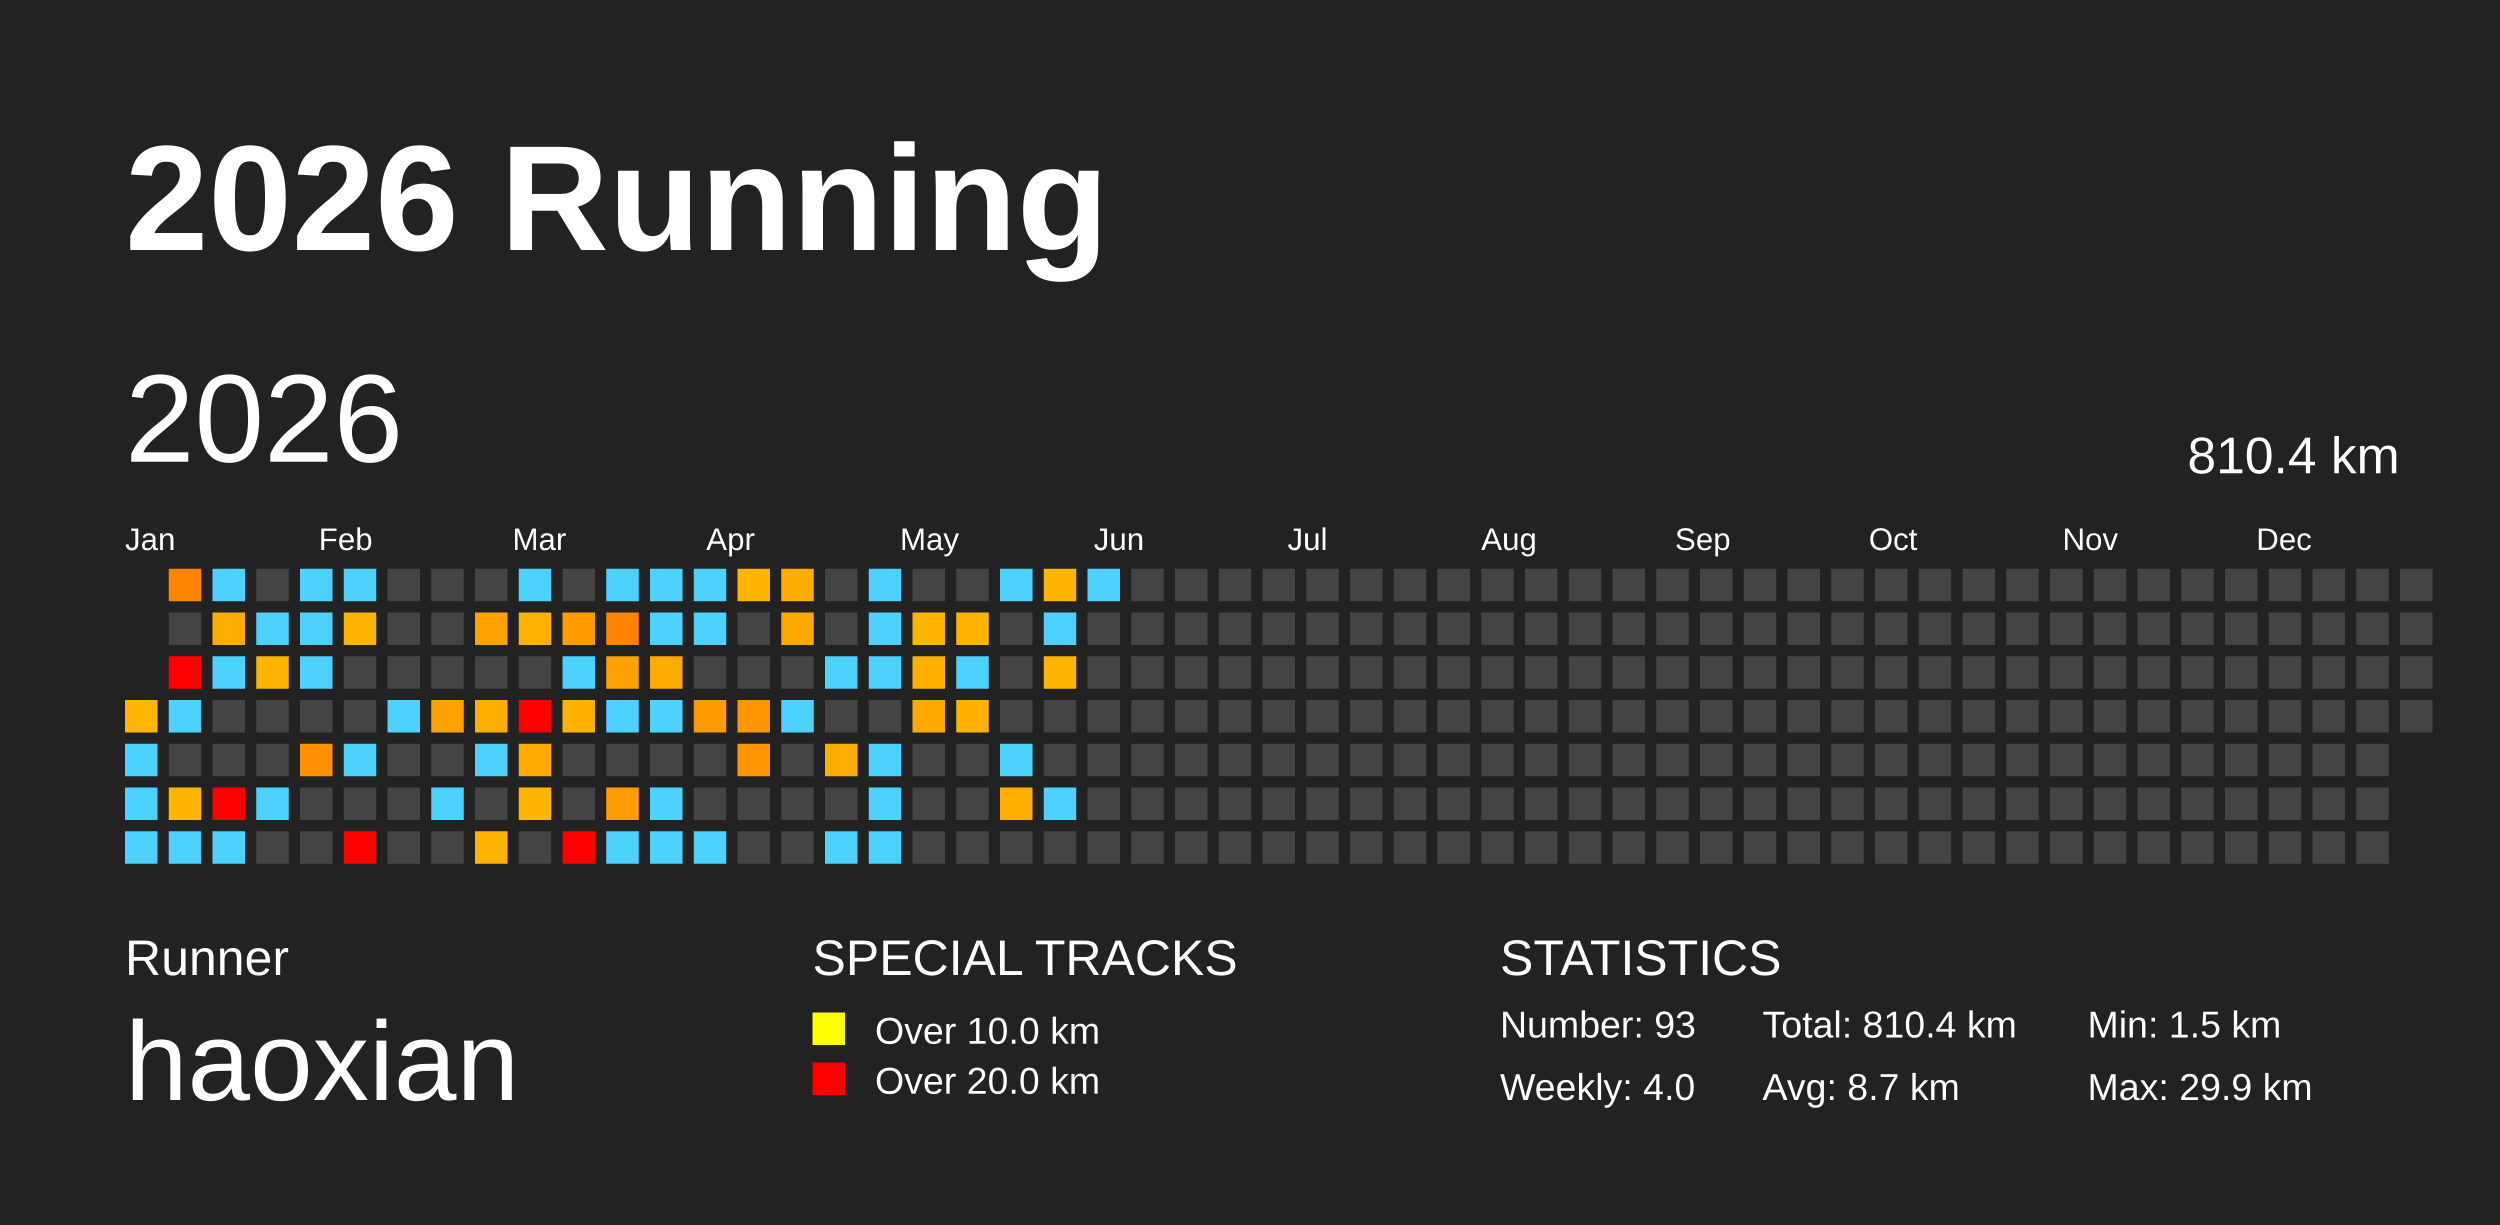
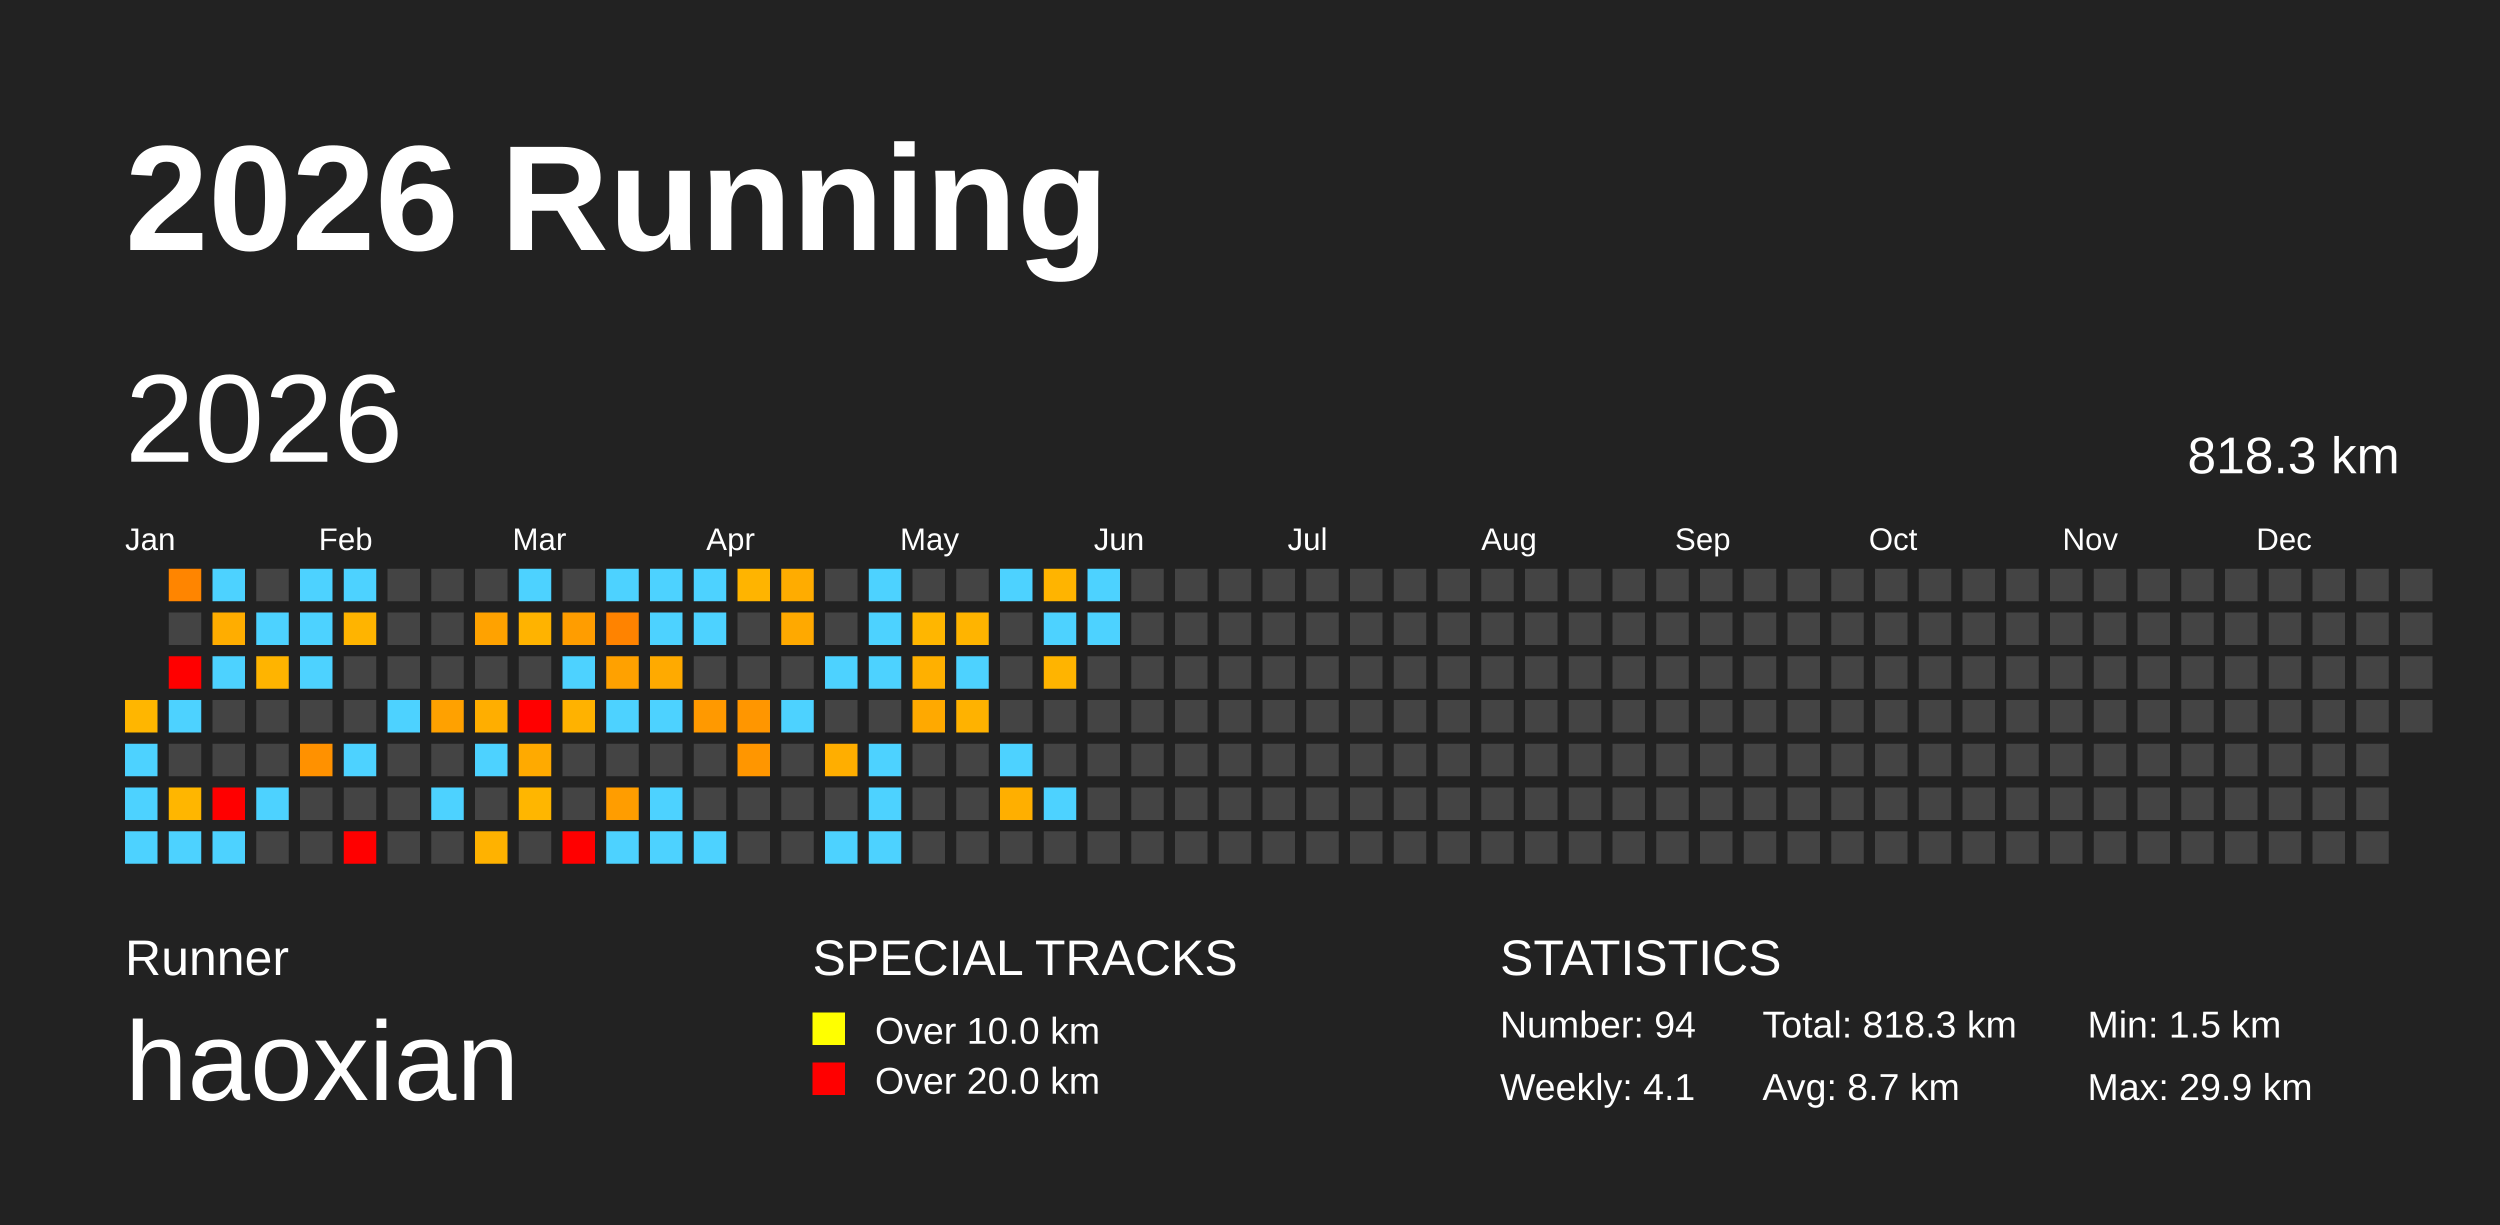
<svg xmlns="http://www.w3.org/2000/svg" baseProfile="full" height="98mm" version="1.1" viewBox="0,0,200,98" width="200mm">
  <defs />
  <rect fill="#222222" height="98" width="200" x="0" y="0" />
  <text fill="#FFFFFF" style="font-size:12px; font-family:Arial; font-weight:bold;" x="10" y="20">2026 Running</text>
  <text fill="#FFFFFF" style="font-size:4px; font-family:Arial" x="10" y="78">Runner</text>
  <text fill="#FFFFFF" style="font-size:9px; font-family:Arial" x="10" y="88">haoxian</text>
  <text fill="#FFFFFF" style="font-size:4px; font-family:Arial" x="65" y="78">SPECIAL TRACKS</text>
  <rect fill="yellow" height="2.6" width="2.6" x="65" y="81" />
  <text fill="#FFFFFF" style="font-size:3px; font-family:Arial" x="70" y="83.5">Over 10.0 km</text>
  <rect fill="red" height="2.6" width="2.6" x="65" y="85" />
  <text fill="#FFFFFF" style="font-size:3px; font-family:Arial" x="70" y="87.5">Over 20.0 km</text>
  <text fill="#FFFFFF" style="font-size:4px; font-family:Arial" x="120" y="78">STATISTICS</text>
-   <text fill="#FFFFFF" style="font-size:3px; font-family:Arial" x="120" y="83">Number: 93</text>
-   <text fill="#FFFFFF" style="font-size:3px; font-family:Arial" x="120" y="88">Weekly: 4.0</text>
-   <text fill="#FFFFFF" style="font-size:3px; font-family:Arial" x="141" y="83">Total: 810.4 km</text>
+   <text fill="#FFFFFF" style="font-size:3px; font-family:Arial" x="120" y="83">Number: 94</text>
+   <text fill="#FFFFFF" style="font-size:3px; font-family:Arial" x="120" y="88">Weekly: 4.1</text>
+   <text fill="#FFFFFF" style="font-size:3px; font-family:Arial" x="141" y="83">Total: 818.3 km</text>
  <text fill="#FFFFFF" style="font-size:3px; font-family:Arial" x="141" y="88">Avg: 8.7 km</text>
  <text fill="#FFFFFF" style="font-size:3px; font-family:Arial" x="167" y="83">Min: 1.5 km</text>
  <text fill="#FFFFFF" style="font-size:3px; font-family:Arial" x="167" y="88">Max: 29.9 km</text>
  <text dominant-baseline="hanging" fill="#FFFFFF" style="font-size:10.0px; font-family:Arial;" x="10" y="30">2026</text>
-   <text dominant-baseline="hanging" fill="#FFFFFF" style="font-size:4.125px; font-family:Arial;" x="175" y="35">810.4 km</text>
+   <text dominant-baseline="hanging" fill="#FFFFFF" style="font-size:4.125px; font-family:Arial;" x="175" y="35">818.3 km</text>
  <text fill="#FFFFFF" style="font-size:2.5px; font-family:Arial" x="10.0" y="44">Jan</text>
  <text fill="#FFFFFF" style="font-size:2.5px; font-family:Arial" x="25.5" y="44">Feb</text>
  <text fill="#FFFFFF" style="font-size:2.5px; font-family:Arial" x="41.0" y="44">Mar</text>
  <text fill="#FFFFFF" style="font-size:2.5px; font-family:Arial" x="56.5" y="44">Apr</text>
  <text fill="#FFFFFF" style="font-size:2.5px; font-family:Arial" x="72.0" y="44">May</text>
  <text fill="#FFFFFF" style="font-size:2.5px; font-family:Arial" x="87.5" y="44">Jun</text>
  <text fill="#FFFFFF" style="font-size:2.5px; font-family:Arial" x="103.0" y="44">Jul</text>
  <text fill="#FFFFFF" style="font-size:2.5px; font-family:Arial" x="118.5" y="44">Aug</text>
  <text fill="#FFFFFF" style="font-size:2.5px; font-family:Arial" x="134.0" y="44">Sep</text>
  <text fill="#FFFFFF" style="font-size:2.5px; font-family:Arial" x="149.5" y="44">Oct</text>
  <text fill="#FFFFFF" style="font-size:2.5px; font-family:Arial" x="165.0" y="44">Nov</text>
  <text fill="#FFFFFF" style="font-size:2.5px; font-family:Arial" x="180.5" y="44">Dec</text>
  <rect fill="#ffb600" height="2.6" width="2.6" x="10.0" y="56.0" />
  <rect fill="#4dd2ff" height="2.6" width="2.6" x="10.0" y="59.5" />
  <rect fill="#4dd2ff" height="2.6" width="2.6" x="10.0" y="63.0" />
  <rect fill="#4dd2ff" height="2.6" width="2.6" x="10.0" y="66.5" />
  <rect fill="#ff8500" height="2.6" width="2.6" x="13.5" y="45.5" />
  <rect fill="#444444" height="2.6" width="2.6" x="13.5" y="49.0" />
  <rect fill="red" height="2.6" width="2.6" x="13.5" y="52.5" />
  <rect fill="#4dd2ff" height="2.6" width="2.6" x="13.5" y="56.0" />
  <rect fill="#444444" height="2.6" width="2.6" x="13.5" y="59.5" />
  <rect fill="#ffb600" height="2.6" width="2.6" x="13.5" y="63.0" />
  <rect fill="#4dd2ff" height="2.6" width="2.6" x="13.5" y="66.5" />
  <rect fill="#4dd2ff" height="2.6" width="2.6" x="17.0" y="45.5" />
  <rect fill="#ffad00" height="2.6" width="2.6" x="17.0" y="49.0" />
  <rect fill="#4dd2ff" height="2.6" width="2.6" x="17.0" y="52.5" />
  <rect fill="#444444" height="2.6" width="2.6" x="17.0" y="56.0" />
  <rect fill="#444444" height="2.6" width="2.6" x="17.0" y="59.5" />
  <rect fill="red" height="2.6" width="2.6" x="17.0" y="63.0" />
  <rect fill="#4dd2ff" height="2.6" width="2.6" x="17.0" y="66.5" />
  <rect fill="#444444" height="2.6" width="2.6" x="20.5" y="45.5" />
  <rect fill="#4dd2ff" height="2.6" width="2.6" x="20.5" y="49.0" />
  <rect fill="#ffb400" height="2.6" width="2.6" x="20.5" y="52.5" />
  <rect fill="#444444" height="2.6" width="2.6" x="20.5" y="56.0" />
  <rect fill="#444444" height="2.6" width="2.6" x="20.5" y="59.5" />
  <rect fill="#4dd2ff" height="2.6" width="2.6" x="20.5" y="63.0" />
  <rect fill="#444444" height="2.6" width="2.6" x="20.5" y="66.5" />
  <rect fill="#4dd2ff" height="2.6" width="2.6" x="24.0" y="45.5" />
  <rect fill="#4dd2ff" height="2.6" width="2.6" x="24.0" y="49.0" />
  <rect fill="#4dd2ff" height="2.6" width="2.6" x="24.0" y="52.5" />
  <rect fill="#444444" height="2.6" width="2.6" x="24.0" y="56.0" />
  <rect fill="#ff9100" height="2.6" width="2.6" x="24.0" y="59.5" />
  <rect fill="#444444" height="2.6" width="2.6" x="24.0" y="63.0" />
  <rect fill="#444444" height="2.6" width="2.6" x="24.0" y="66.5" />
  <rect fill="#4dd2ff" height="2.6" width="2.6" x="27.5" y="45.5" />
  <rect fill="#ffb400" height="2.6" width="2.6" x="27.5" y="49.0" />
  <rect fill="#444444" height="2.6" width="2.6" x="27.5" y="52.5" />
  <rect fill="#444444" height="2.6" width="2.6" x="27.5" y="56.0" />
  <rect fill="#4dd2ff" height="2.6" width="2.6" x="27.5" y="59.5" />
  <rect fill="#444444" height="2.6" width="2.6" x="27.5" y="63.0" />
  <rect fill="red" height="2.6" width="2.6" x="27.5" y="66.5" />
  <rect fill="#444444" height="2.6" width="2.6" x="31.0" y="45.5" />
  <rect fill="#444444" height="2.6" width="2.6" x="31.0" y="49.0" />
  <rect fill="#444444" height="2.6" width="2.6" x="31.0" y="52.5" />
  <rect fill="#4dd2ff" height="2.6" width="2.6" x="31.0" y="56.0" />
  <rect fill="#444444" height="2.6" width="2.6" x="31.0" y="59.5" />
  <rect fill="#444444" height="2.6" width="2.6" x="31.0" y="63.0" />
  <rect fill="#444444" height="2.6" width="2.6" x="31.0" y="66.5" />
  <rect fill="#444444" height="2.6" width="2.6" x="34.5" y="45.5" />
  <rect fill="#444444" height="2.6" width="2.6" x="34.5" y="49.0" />
  <rect fill="#444444" height="2.6" width="2.6" x="34.5" y="52.5" />
  <rect fill="#ffa100" height="2.6" width="2.6" x="34.5" y="56.0" />
  <rect fill="#444444" height="2.6" width="2.6" x="34.5" y="59.5" />
  <rect fill="#4dd2ff" height="2.6" width="2.6" x="34.5" y="63.0" />
  <rect fill="#444444" height="2.6" width="2.6" x="34.5" y="66.5" />
  <rect fill="#444444" height="2.6" width="2.6" x="38.0" y="45.5" />
  <rect fill="#ffa200" height="2.6" width="2.6" x="38.0" y="49.0" />
  <rect fill="#444444" height="2.6" width="2.6" x="38.0" y="52.5" />
  <rect fill="#ffae00" height="2.6" width="2.6" x="38.0" y="56.0" />
  <rect fill="#4dd2ff" height="2.6" width="2.6" x="38.0" y="59.5" />
  <rect fill="#444444" height="2.6" width="2.6" x="38.0" y="63.0" />
  <rect fill="#ffb200" height="2.6" width="2.6" x="38.0" y="66.5" />
  <rect fill="#4dd2ff" height="2.6" width="2.6" x="41.5" y="45.5" />
  <rect fill="#ffb300" height="2.6" width="2.6" x="41.5" y="49.0" />
  <rect fill="#444444" height="2.6" width="2.6" x="41.5" y="52.5" />
  <rect fill="red" height="2.6" width="2.6" x="41.5" y="56.0" />
  <rect fill="#ffaa00" height="2.6" width="2.6" x="41.5" y="59.5" />
  <rect fill="#ffb600" height="2.6" width="2.6" x="41.5" y="63.0" />
  <rect fill="#444444" height="2.6" width="2.6" x="41.5" y="66.5" />
  <rect fill="#444444" height="2.6" width="2.6" x="45.0" y="45.5" />
  <rect fill="#ff9d00" height="2.6" width="2.6" x="45.0" y="49.0" />
  <rect fill="#4dd2ff" height="2.6" width="2.6" x="45.0" y="52.5" />
  <rect fill="#ffb200" height="2.6" width="2.6" x="45.0" y="56.0" />
  <rect fill="#444444" height="2.6" width="2.6" x="45.0" y="59.5" />
  <rect fill="#444444" height="2.6" width="2.6" x="45.0" y="63.0" />
  <rect fill="red" height="2.6" width="2.6" x="45.0" y="66.5" />
  <rect fill="#4dd2ff" height="2.6" width="2.6" x="48.5" y="45.5" />
  <rect fill="#ff8300" height="2.6" width="2.6" x="48.5" y="49.0" />
  <rect fill="#ffa100" height="2.6" width="2.6" x="48.5" y="52.5" />
  <rect fill="#4dd2ff" height="2.6" width="2.6" x="48.5" y="56.0" />
  <rect fill="#444444" height="2.6" width="2.6" x="48.5" y="59.5" />
  <rect fill="#ff9d00" height="2.6" width="2.6" x="48.5" y="63.0" />
  <rect fill="#4dd2ff" height="2.6" width="2.6" x="48.5" y="66.5" />
  <rect fill="#4dd2ff" height="2.6" width="2.6" x="52.0" y="45.5" />
  <rect fill="#4dd2ff" height="2.6" width="2.6" x="52.0" y="49.0" />
  <rect fill="#ffaa00" height="2.6" width="2.6" x="52.0" y="52.5" />
  <rect fill="#4dd2ff" height="2.6" width="2.6" x="52.0" y="56.0" />
  <rect fill="#444444" height="2.6" width="2.6" x="52.0" y="59.5" />
  <rect fill="#4dd2ff" height="2.6" width="2.6" x="52.0" y="63.0" />
  <rect fill="#4dd2ff" height="2.6" width="2.6" x="52.0" y="66.5" />
  <rect fill="#4dd2ff" height="2.6" width="2.6" x="55.5" y="45.5" />
  <rect fill="#4dd2ff" height="2.6" width="2.6" x="55.5" y="49.0" />
  <rect fill="#444444" height="2.6" width="2.6" x="55.5" y="52.5" />
  <rect fill="#ff9900" height="2.6" width="2.6" x="55.5" y="56.0" />
  <rect fill="#444444" height="2.6" width="2.6" x="55.5" y="59.5" />
  <rect fill="#444444" height="2.6" width="2.6" x="55.5" y="63.0" />
  <rect fill="#4dd2ff" height="2.6" width="2.6" x="55.5" y="66.5" />
  <rect fill="#ffb400" height="2.6" width="2.6" x="59.0" y="45.5" />
  <rect fill="#444444" height="2.6" width="2.6" x="59.0" y="49.0" />
  <rect fill="#444444" height="2.6" width="2.6" x="59.0" y="52.5" />
  <rect fill="#ff9600" height="2.6" width="2.6" x="59.0" y="56.0" />
  <rect fill="#ff9600" height="2.6" width="2.6" x="59.0" y="59.5" />
  <rect fill="#444444" height="2.6" width="2.6" x="59.0" y="63.0" />
  <rect fill="#444444" height="2.6" width="2.6" x="59.0" y="66.5" />
  <rect fill="#ffac00" height="2.6" width="2.6" x="62.5" y="45.5" />
  <rect fill="#ffa900" height="2.6" width="2.6" x="62.5" y="49.0" />
  <rect fill="#444444" height="2.6" width="2.6" x="62.5" y="52.5" />
  <rect fill="#4dd2ff" height="2.6" width="2.6" x="62.5" y="56.0" />
  <rect fill="#444444" height="2.6" width="2.6" x="62.5" y="59.5" />
  <rect fill="#444444" height="2.6" width="2.6" x="62.5" y="63.0" />
  <rect fill="#444444" height="2.6" width="2.6" x="62.5" y="66.5" />
  <rect fill="#444444" height="2.6" width="2.6" x="66.0" y="45.5" />
  <rect fill="#444444" height="2.6" width="2.6" x="66.0" y="49.0" />
  <rect fill="#4dd2ff" height="2.6" width="2.6" x="66.0" y="52.5" />
  <rect fill="#444444" height="2.6" width="2.6" x="66.0" y="56.0" />
  <rect fill="#ffae00" height="2.6" width="2.6" x="66.0" y="59.5" />
  <rect fill="#444444" height="2.6" width="2.6" x="66.0" y="63.0" />
  <rect fill="#4dd2ff" height="2.6" width="2.6" x="66.0" y="66.5" />
  <rect fill="#4dd2ff" height="2.6" width="2.6" x="69.5" y="45.5" />
  <rect fill="#4dd2ff" height="2.6" width="2.6" x="69.5" y="49.0" />
  <rect fill="#4dd2ff" height="2.6" width="2.6" x="69.5" y="52.5" />
  <rect fill="#444444" height="2.6" width="2.6" x="69.5" y="56.0" />
  <rect fill="#4dd2ff" height="2.6" width="2.6" x="69.5" y="59.5" />
  <rect fill="#4dd2ff" height="2.6" width="2.6" x="69.5" y="63.0" />
  <rect fill="#4dd2ff" height="2.6" width="2.6" x="69.5" y="66.5" />
  <rect fill="#444444" height="2.6" width="2.6" x="73.0" y="45.5" />
  <rect fill="#ffb600" height="2.6" width="2.6" x="73.0" y="49.0" />
  <rect fill="#ffb000" height="2.6" width="2.6" x="73.0" y="52.5" />
  <rect fill="#ffa900" height="2.6" width="2.6" x="73.0" y="56.0" />
  <rect fill="#444444" height="2.6" width="2.6" x="73.0" y="59.5" />
  <rect fill="#444444" height="2.6" width="2.6" x="73.0" y="63.0" />
  <rect fill="#444444" height="2.6" width="2.6" x="73.0" y="66.5" />
  <rect fill="#444444" height="2.6" width="2.6" x="76.5" y="45.5" />
  <rect fill="#ffb400" height="2.6" width="2.6" x="76.5" y="49.0" />
  <rect fill="#4dd2ff" height="2.6" width="2.6" x="76.5" y="52.5" />
  <rect fill="#ffb200" height="2.6" width="2.6" x="76.5" y="56.0" />
  <rect fill="#444444" height="2.6" width="2.6" x="76.5" y="59.5" />
  <rect fill="#444444" height="2.6" width="2.6" x="76.5" y="63.0" />
  <rect fill="#444444" height="2.6" width="2.6" x="76.5" y="66.5" />
  <rect fill="#4dd2ff" height="2.6" width="2.6" x="80.0" y="45.5" />
  <rect fill="#444444" height="2.6" width="2.6" x="80.0" y="49.0" />
  <rect fill="#444444" height="2.6" width="2.6" x="80.0" y="52.5" />
  <rect fill="#444444" height="2.6" width="2.6" x="80.0" y="56.0" />
  <rect fill="#4dd2ff" height="2.6" width="2.6" x="80.0" y="59.5" />
  <rect fill="#ffaf00" height="2.6" width="2.6" x="80.0" y="63.0" />
  <rect fill="#444444" height="2.6" width="2.6" x="80.0" y="66.5" />
  <rect fill="#ffb400" height="2.6" width="2.6" x="83.5" y="45.5" />
  <rect fill="#4dd2ff" height="2.6" width="2.6" x="83.5" y="49.0" />
  <rect fill="#ffb400" height="2.6" width="2.6" x="83.5" y="52.5" />
  <rect fill="#444444" height="2.6" width="2.6" x="83.5" y="56.0" />
  <rect fill="#444444" height="2.6" width="2.6" x="83.5" y="59.5" />
  <rect fill="#4dd2ff" height="2.6" width="2.6" x="83.5" y="63.0" />
  <rect fill="#444444" height="2.6" width="2.6" x="83.5" y="66.5" />
  <rect fill="#4dd2ff" height="2.6" width="2.6" x="87.0" y="45.5" />
-   <rect fill="#444444" height="2.6" width="2.6" x="87.0" y="49.0" />
+   <rect fill="#4dd2ff" height="2.6" width="2.6" x="87.0" y="49.0" />
  <rect fill="#444444" height="2.6" width="2.6" x="87.0" y="52.5" />
  <rect fill="#444444" height="2.6" width="2.6" x="87.0" y="56.0" />
  <rect fill="#444444" height="2.6" width="2.6" x="87.0" y="59.5" />
  <rect fill="#444444" height="2.6" width="2.6" x="87.0" y="63.0" />
  <rect fill="#444444" height="2.6" width="2.6" x="87.0" y="66.5" />
  <rect fill="#444444" height="2.6" width="2.6" x="90.5" y="45.5" />
  <rect fill="#444444" height="2.6" width="2.6" x="90.5" y="49.0" />
  <rect fill="#444444" height="2.6" width="2.6" x="90.5" y="52.5" />
  <rect fill="#444444" height="2.6" width="2.6" x="90.5" y="56.0" />
  <rect fill="#444444" height="2.6" width="2.6" x="90.5" y="59.5" />
  <rect fill="#444444" height="2.6" width="2.6" x="90.5" y="63.0" />
  <rect fill="#444444" height="2.6" width="2.6" x="90.5" y="66.5" />
  <rect fill="#444444" height="2.6" width="2.6" x="94.0" y="45.5" />
  <rect fill="#444444" height="2.6" width="2.6" x="94.0" y="49.0" />
  <rect fill="#444444" height="2.6" width="2.6" x="94.0" y="52.5" />
  <rect fill="#444444" height="2.6" width="2.6" x="94.0" y="56.0" />
  <rect fill="#444444" height="2.6" width="2.6" x="94.0" y="59.5" />
  <rect fill="#444444" height="2.6" width="2.6" x="94.0" y="63.0" />
  <rect fill="#444444" height="2.6" width="2.6" x="94.0" y="66.5" />
  <rect fill="#444444" height="2.6" width="2.6" x="97.5" y="45.5" />
  <rect fill="#444444" height="2.6" width="2.6" x="97.5" y="49.0" />
  <rect fill="#444444" height="2.6" width="2.6" x="97.5" y="52.5" />
  <rect fill="#444444" height="2.6" width="2.6" x="97.5" y="56.0" />
  <rect fill="#444444" height="2.6" width="2.6" x="97.5" y="59.5" />
  <rect fill="#444444" height="2.6" width="2.6" x="97.5" y="63.0" />
  <rect fill="#444444" height="2.6" width="2.6" x="97.5" y="66.5" />
  <rect fill="#444444" height="2.6" width="2.6" x="101.0" y="45.5" />
  <rect fill="#444444" height="2.6" width="2.6" x="101.0" y="49.0" />
  <rect fill="#444444" height="2.6" width="2.6" x="101.0" y="52.5" />
  <rect fill="#444444" height="2.6" width="2.6" x="101.0" y="56.0" />
  <rect fill="#444444" height="2.6" width="2.6" x="101.0" y="59.5" />
  <rect fill="#444444" height="2.6" width="2.6" x="101.0" y="63.0" />
  <rect fill="#444444" height="2.6" width="2.6" x="101.0" y="66.5" />
  <rect fill="#444444" height="2.6" width="2.6" x="104.5" y="45.5" />
  <rect fill="#444444" height="2.6" width="2.6" x="104.5" y="49.0" />
  <rect fill="#444444" height="2.6" width="2.6" x="104.5" y="52.5" />
  <rect fill="#444444" height="2.6" width="2.6" x="104.5" y="56.0" />
  <rect fill="#444444" height="2.6" width="2.6" x="104.5" y="59.5" />
  <rect fill="#444444" height="2.6" width="2.6" x="104.5" y="63.0" />
  <rect fill="#444444" height="2.6" width="2.6" x="104.5" y="66.5" />
  <rect fill="#444444" height="2.6" width="2.6" x="108.0" y="45.5" />
  <rect fill="#444444" height="2.6" width="2.6" x="108.0" y="49.0" />
  <rect fill="#444444" height="2.6" width="2.6" x="108.0" y="52.5" />
  <rect fill="#444444" height="2.6" width="2.6" x="108.0" y="56.0" />
  <rect fill="#444444" height="2.6" width="2.6" x="108.0" y="59.5" />
  <rect fill="#444444" height="2.6" width="2.6" x="108.0" y="63.0" />
  <rect fill="#444444" height="2.6" width="2.6" x="108.0" y="66.5" />
  <rect fill="#444444" height="2.6" width="2.6" x="111.5" y="45.5" />
  <rect fill="#444444" height="2.6" width="2.6" x="111.5" y="49.0" />
  <rect fill="#444444" height="2.6" width="2.6" x="111.5" y="52.5" />
  <rect fill="#444444" height="2.6" width="2.6" x="111.5" y="56.0" />
  <rect fill="#444444" height="2.6" width="2.6" x="111.5" y="59.5" />
  <rect fill="#444444" height="2.6" width="2.6" x="111.5" y="63.0" />
  <rect fill="#444444" height="2.6" width="2.6" x="111.5" y="66.5" />
  <rect fill="#444444" height="2.6" width="2.6" x="115.0" y="45.5" />
  <rect fill="#444444" height="2.6" width="2.6" x="115.0" y="49.0" />
  <rect fill="#444444" height="2.6" width="2.6" x="115.0" y="52.5" />
  <rect fill="#444444" height="2.6" width="2.6" x="115.0" y="56.0" />
  <rect fill="#444444" height="2.6" width="2.6" x="115.0" y="59.5" />
  <rect fill="#444444" height="2.6" width="2.6" x="115.0" y="63.0" />
  <rect fill="#444444" height="2.6" width="2.6" x="115.0" y="66.5" />
  <rect fill="#444444" height="2.6" width="2.6" x="118.5" y="45.5" />
  <rect fill="#444444" height="2.6" width="2.6" x="118.5" y="49.0" />
  <rect fill="#444444" height="2.6" width="2.6" x="118.5" y="52.5" />
  <rect fill="#444444" height="2.6" width="2.6" x="118.5" y="56.0" />
  <rect fill="#444444" height="2.6" width="2.6" x="118.5" y="59.5" />
  <rect fill="#444444" height="2.6" width="2.6" x="118.5" y="63.0" />
  <rect fill="#444444" height="2.6" width="2.6" x="118.5" y="66.5" />
  <rect fill="#444444" height="2.6" width="2.6" x="122.0" y="45.5" />
  <rect fill="#444444" height="2.6" width="2.6" x="122.0" y="49.0" />
  <rect fill="#444444" height="2.6" width="2.6" x="122.0" y="52.5" />
  <rect fill="#444444" height="2.6" width="2.6" x="122.0" y="56.0" />
  <rect fill="#444444" height="2.6" width="2.6" x="122.0" y="59.5" />
  <rect fill="#444444" height="2.6" width="2.6" x="122.0" y="63.0" />
  <rect fill="#444444" height="2.6" width="2.6" x="122.0" y="66.5" />
  <rect fill="#444444" height="2.6" width="2.6" x="125.5" y="45.5" />
  <rect fill="#444444" height="2.6" width="2.6" x="125.5" y="49.0" />
  <rect fill="#444444" height="2.6" width="2.6" x="125.5" y="52.5" />
  <rect fill="#444444" height="2.6" width="2.6" x="125.5" y="56.0" />
  <rect fill="#444444" height="2.6" width="2.6" x="125.5" y="59.5" />
  <rect fill="#444444" height="2.6" width="2.6" x="125.5" y="63.0" />
  <rect fill="#444444" height="2.6" width="2.6" x="125.5" y="66.5" />
  <rect fill="#444444" height="2.6" width="2.6" x="129.0" y="45.5" />
  <rect fill="#444444" height="2.6" width="2.6" x="129.0" y="49.0" />
  <rect fill="#444444" height="2.6" width="2.6" x="129.0" y="52.5" />
  <rect fill="#444444" height="2.6" width="2.6" x="129.0" y="56.0" />
  <rect fill="#444444" height="2.6" width="2.6" x="129.0" y="59.5" />
  <rect fill="#444444" height="2.6" width="2.6" x="129.0" y="63.0" />
  <rect fill="#444444" height="2.6" width="2.6" x="129.0" y="66.5" />
  <rect fill="#444444" height="2.6" width="2.6" x="132.5" y="45.5" />
  <rect fill="#444444" height="2.6" width="2.6" x="132.5" y="49.0" />
  <rect fill="#444444" height="2.6" width="2.6" x="132.5" y="52.5" />
  <rect fill="#444444" height="2.6" width="2.6" x="132.5" y="56.0" />
  <rect fill="#444444" height="2.6" width="2.6" x="132.5" y="59.5" />
  <rect fill="#444444" height="2.6" width="2.6" x="132.5" y="63.0" />
  <rect fill="#444444" height="2.6" width="2.6" x="132.5" y="66.5" />
  <rect fill="#444444" height="2.6" width="2.6" x="136.0" y="45.5" />
  <rect fill="#444444" height="2.6" width="2.6" x="136.0" y="49.0" />
  <rect fill="#444444" height="2.6" width="2.6" x="136.0" y="52.5" />
  <rect fill="#444444" height="2.6" width="2.6" x="136.0" y="56.0" />
  <rect fill="#444444" height="2.6" width="2.6" x="136.0" y="59.5" />
  <rect fill="#444444" height="2.6" width="2.6" x="136.0" y="63.0" />
  <rect fill="#444444" height="2.6" width="2.6" x="136.0" y="66.5" />
  <rect fill="#444444" height="2.6" width="2.6" x="139.5" y="45.5" />
  <rect fill="#444444" height="2.6" width="2.6" x="139.5" y="49.0" />
  <rect fill="#444444" height="2.6" width="2.6" x="139.5" y="52.5" />
  <rect fill="#444444" height="2.6" width="2.6" x="139.5" y="56.0" />
  <rect fill="#444444" height="2.6" width="2.6" x="139.5" y="59.5" />
  <rect fill="#444444" height="2.6" width="2.6" x="139.5" y="63.0" />
  <rect fill="#444444" height="2.6" width="2.6" x="139.5" y="66.5" />
  <rect fill="#444444" height="2.6" width="2.6" x="143.0" y="45.5" />
  <rect fill="#444444" height="2.6" width="2.6" x="143.0" y="49.0" />
  <rect fill="#444444" height="2.6" width="2.6" x="143.0" y="52.5" />
  <rect fill="#444444" height="2.6" width="2.6" x="143.0" y="56.0" />
  <rect fill="#444444" height="2.6" width="2.6" x="143.0" y="59.5" />
  <rect fill="#444444" height="2.6" width="2.6" x="143.0" y="63.0" />
  <rect fill="#444444" height="2.6" width="2.6" x="143.0" y="66.5" />
  <rect fill="#444444" height="2.6" width="2.6" x="146.5" y="45.5" />
  <rect fill="#444444" height="2.6" width="2.6" x="146.5" y="49.0" />
  <rect fill="#444444" height="2.6" width="2.6" x="146.5" y="52.5" />
  <rect fill="#444444" height="2.6" width="2.6" x="146.5" y="56.0" />
  <rect fill="#444444" height="2.6" width="2.6" x="146.5" y="59.5" />
  <rect fill="#444444" height="2.6" width="2.6" x="146.5" y="63.0" />
  <rect fill="#444444" height="2.6" width="2.6" x="146.5" y="66.5" />
  <rect fill="#444444" height="2.6" width="2.6" x="150.0" y="45.5" />
  <rect fill="#444444" height="2.6" width="2.6" x="150.0" y="49.0" />
  <rect fill="#444444" height="2.6" width="2.6" x="150.0" y="52.5" />
  <rect fill="#444444" height="2.6" width="2.6" x="150.0" y="56.0" />
  <rect fill="#444444" height="2.6" width="2.6" x="150.0" y="59.5" />
  <rect fill="#444444" height="2.6" width="2.6" x="150.0" y="63.0" />
  <rect fill="#444444" height="2.6" width="2.6" x="150.0" y="66.5" />
  <rect fill="#444444" height="2.6" width="2.6" x="153.5" y="45.5" />
  <rect fill="#444444" height="2.6" width="2.6" x="153.5" y="49.0" />
  <rect fill="#444444" height="2.6" width="2.6" x="153.5" y="52.5" />
  <rect fill="#444444" height="2.6" width="2.6" x="153.5" y="56.0" />
  <rect fill="#444444" height="2.6" width="2.6" x="153.5" y="59.5" />
  <rect fill="#444444" height="2.6" width="2.6" x="153.5" y="63.0" />
  <rect fill="#444444" height="2.6" width="2.6" x="153.5" y="66.5" />
  <rect fill="#444444" height="2.6" width="2.6" x="157.0" y="45.5" />
  <rect fill="#444444" height="2.6" width="2.6" x="157.0" y="49.0" />
  <rect fill="#444444" height="2.6" width="2.6" x="157.0" y="52.5" />
  <rect fill="#444444" height="2.6" width="2.6" x="157.0" y="56.0" />
  <rect fill="#444444" height="2.6" width="2.6" x="157.0" y="59.5" />
  <rect fill="#444444" height="2.6" width="2.6" x="157.0" y="63.0" />
  <rect fill="#444444" height="2.6" width="2.6" x="157.0" y="66.5" />
  <rect fill="#444444" height="2.6" width="2.6" x="160.5" y="45.5" />
  <rect fill="#444444" height="2.6" width="2.6" x="160.5" y="49.0" />
  <rect fill="#444444" height="2.6" width="2.6" x="160.5" y="52.5" />
  <rect fill="#444444" height="2.6" width="2.6" x="160.5" y="56.0" />
  <rect fill="#444444" height="2.6" width="2.6" x="160.5" y="59.5" />
  <rect fill="#444444" height="2.6" width="2.6" x="160.5" y="63.0" />
  <rect fill="#444444" height="2.6" width="2.6" x="160.5" y="66.5" />
  <rect fill="#444444" height="2.6" width="2.6" x="164.0" y="45.5" />
  <rect fill="#444444" height="2.6" width="2.6" x="164.0" y="49.0" />
  <rect fill="#444444" height="2.6" width="2.6" x="164.0" y="52.5" />
  <rect fill="#444444" height="2.6" width="2.6" x="164.0" y="56.0" />
  <rect fill="#444444" height="2.6" width="2.6" x="164.0" y="59.5" />
  <rect fill="#444444" height="2.6" width="2.6" x="164.0" y="63.0" />
  <rect fill="#444444" height="2.6" width="2.6" x="164.0" y="66.5" />
  <rect fill="#444444" height="2.6" width="2.6" x="167.5" y="45.5" />
  <rect fill="#444444" height="2.6" width="2.6" x="167.5" y="49.0" />
  <rect fill="#444444" height="2.6" width="2.6" x="167.5" y="52.5" />
  <rect fill="#444444" height="2.6" width="2.6" x="167.5" y="56.0" />
  <rect fill="#444444" height="2.6" width="2.6" x="167.5" y="59.5" />
  <rect fill="#444444" height="2.6" width="2.6" x="167.5" y="63.0" />
  <rect fill="#444444" height="2.6" width="2.6" x="167.5" y="66.5" />
  <rect fill="#444444" height="2.6" width="2.6" x="171.0" y="45.5" />
  <rect fill="#444444" height="2.6" width="2.6" x="171.0" y="49.0" />
  <rect fill="#444444" height="2.6" width="2.6" x="171.0" y="52.5" />
  <rect fill="#444444" height="2.6" width="2.6" x="171.0" y="56.0" />
  <rect fill="#444444" height="2.6" width="2.6" x="171.0" y="59.5" />
  <rect fill="#444444" height="2.6" width="2.6" x="171.0" y="63.0" />
  <rect fill="#444444" height="2.6" width="2.6" x="171.0" y="66.5" />
  <rect fill="#444444" height="2.6" width="2.6" x="174.5" y="45.5" />
  <rect fill="#444444" height="2.6" width="2.6" x="174.5" y="49.0" />
  <rect fill="#444444" height="2.6" width="2.6" x="174.5" y="52.5" />
  <rect fill="#444444" height="2.6" width="2.6" x="174.5" y="56.0" />
  <rect fill="#444444" height="2.6" width="2.6" x="174.5" y="59.5" />
  <rect fill="#444444" height="2.6" width="2.6" x="174.5" y="63.0" />
  <rect fill="#444444" height="2.6" width="2.6" x="174.5" y="66.5" />
  <rect fill="#444444" height="2.6" width="2.6" x="178.0" y="45.5" />
  <rect fill="#444444" height="2.6" width="2.6" x="178.0" y="49.0" />
  <rect fill="#444444" height="2.6" width="2.6" x="178.0" y="52.5" />
  <rect fill="#444444" height="2.6" width="2.6" x="178.0" y="56.0" />
  <rect fill="#444444" height="2.6" width="2.6" x="178.0" y="59.5" />
  <rect fill="#444444" height="2.6" width="2.6" x="178.0" y="63.0" />
  <rect fill="#444444" height="2.6" width="2.6" x="178.0" y="66.5" />
  <rect fill="#444444" height="2.6" width="2.6" x="181.5" y="45.5" />
  <rect fill="#444444" height="2.6" width="2.6" x="181.5" y="49.0" />
  <rect fill="#444444" height="2.6" width="2.6" x="181.5" y="52.5" />
  <rect fill="#444444" height="2.6" width="2.6" x="181.5" y="56.0" />
  <rect fill="#444444" height="2.6" width="2.6" x="181.5" y="59.5" />
  <rect fill="#444444" height="2.6" width="2.6" x="181.5" y="63.0" />
  <rect fill="#444444" height="2.6" width="2.6" x="181.5" y="66.5" />
  <rect fill="#444444" height="2.6" width="2.6" x="185.0" y="45.5" />
  <rect fill="#444444" height="2.6" width="2.6" x="185.0" y="49.0" />
  <rect fill="#444444" height="2.6" width="2.6" x="185.0" y="52.5" />
  <rect fill="#444444" height="2.6" width="2.6" x="185.0" y="56.0" />
  <rect fill="#444444" height="2.6" width="2.6" x="185.0" y="59.5" />
  <rect fill="#444444" height="2.6" width="2.6" x="185.0" y="63.0" />
  <rect fill="#444444" height="2.6" width="2.6" x="185.0" y="66.5" />
  <rect fill="#444444" height="2.6" width="2.6" x="188.5" y="45.5" />
  <rect fill="#444444" height="2.6" width="2.6" x="188.5" y="49.0" />
  <rect fill="#444444" height="2.6" width="2.6" x="188.5" y="52.5" />
  <rect fill="#444444" height="2.6" width="2.6" x="188.5" y="56.0" />
  <rect fill="#444444" height="2.6" width="2.6" x="188.5" y="59.5" />
  <rect fill="#444444" height="2.6" width="2.6" x="188.5" y="63.0" />
  <rect fill="#444444" height="2.6" width="2.6" x="188.5" y="66.5" />
  <rect fill="#444444" height="2.6" width="2.6" x="192.0" y="45.5" />
  <rect fill="#444444" height="2.6" width="2.6" x="192.0" y="49.0" />
  <rect fill="#444444" height="2.6" width="2.6" x="192.0" y="52.5" />
  <rect fill="#444444" height="2.6" width="2.6" x="192.0" y="56.0" />
</svg>
